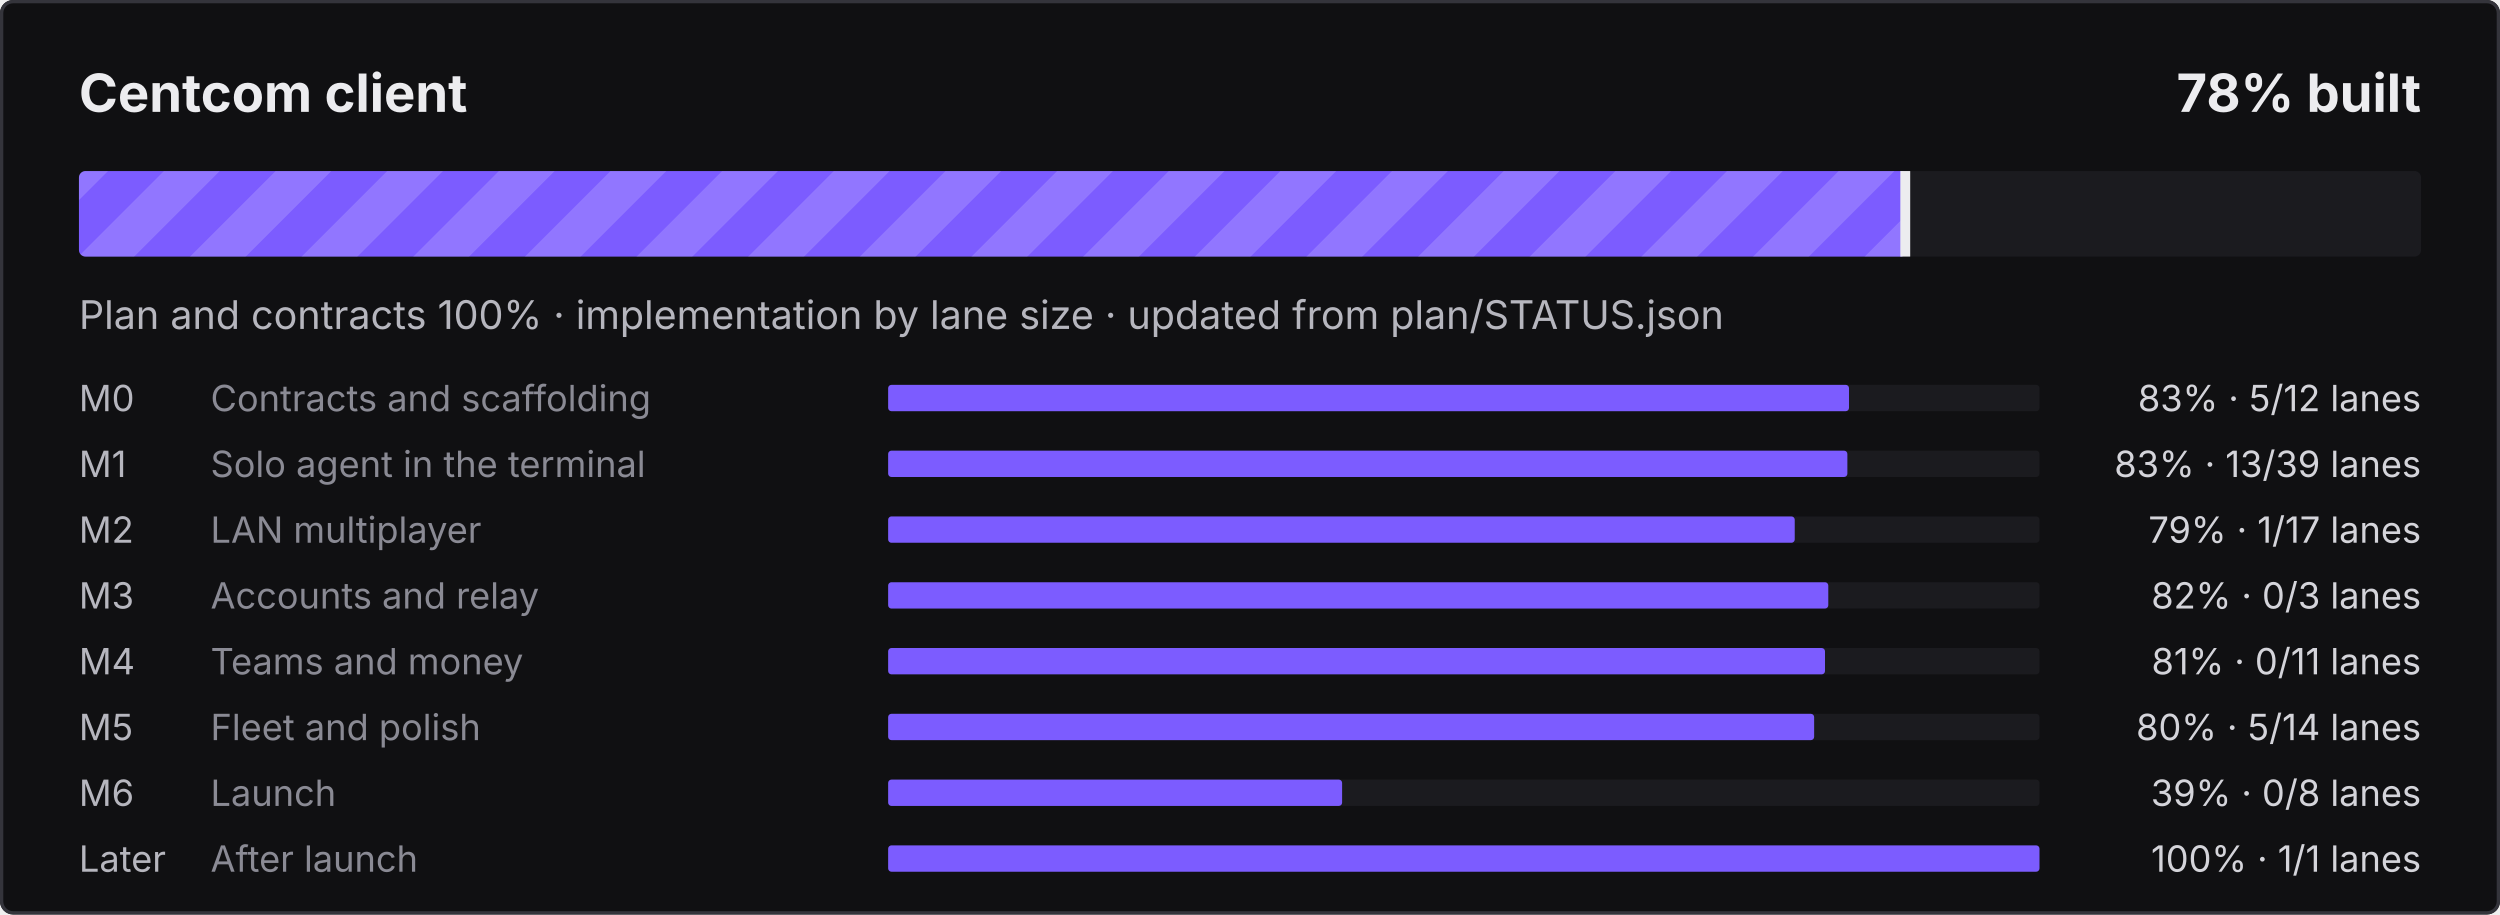
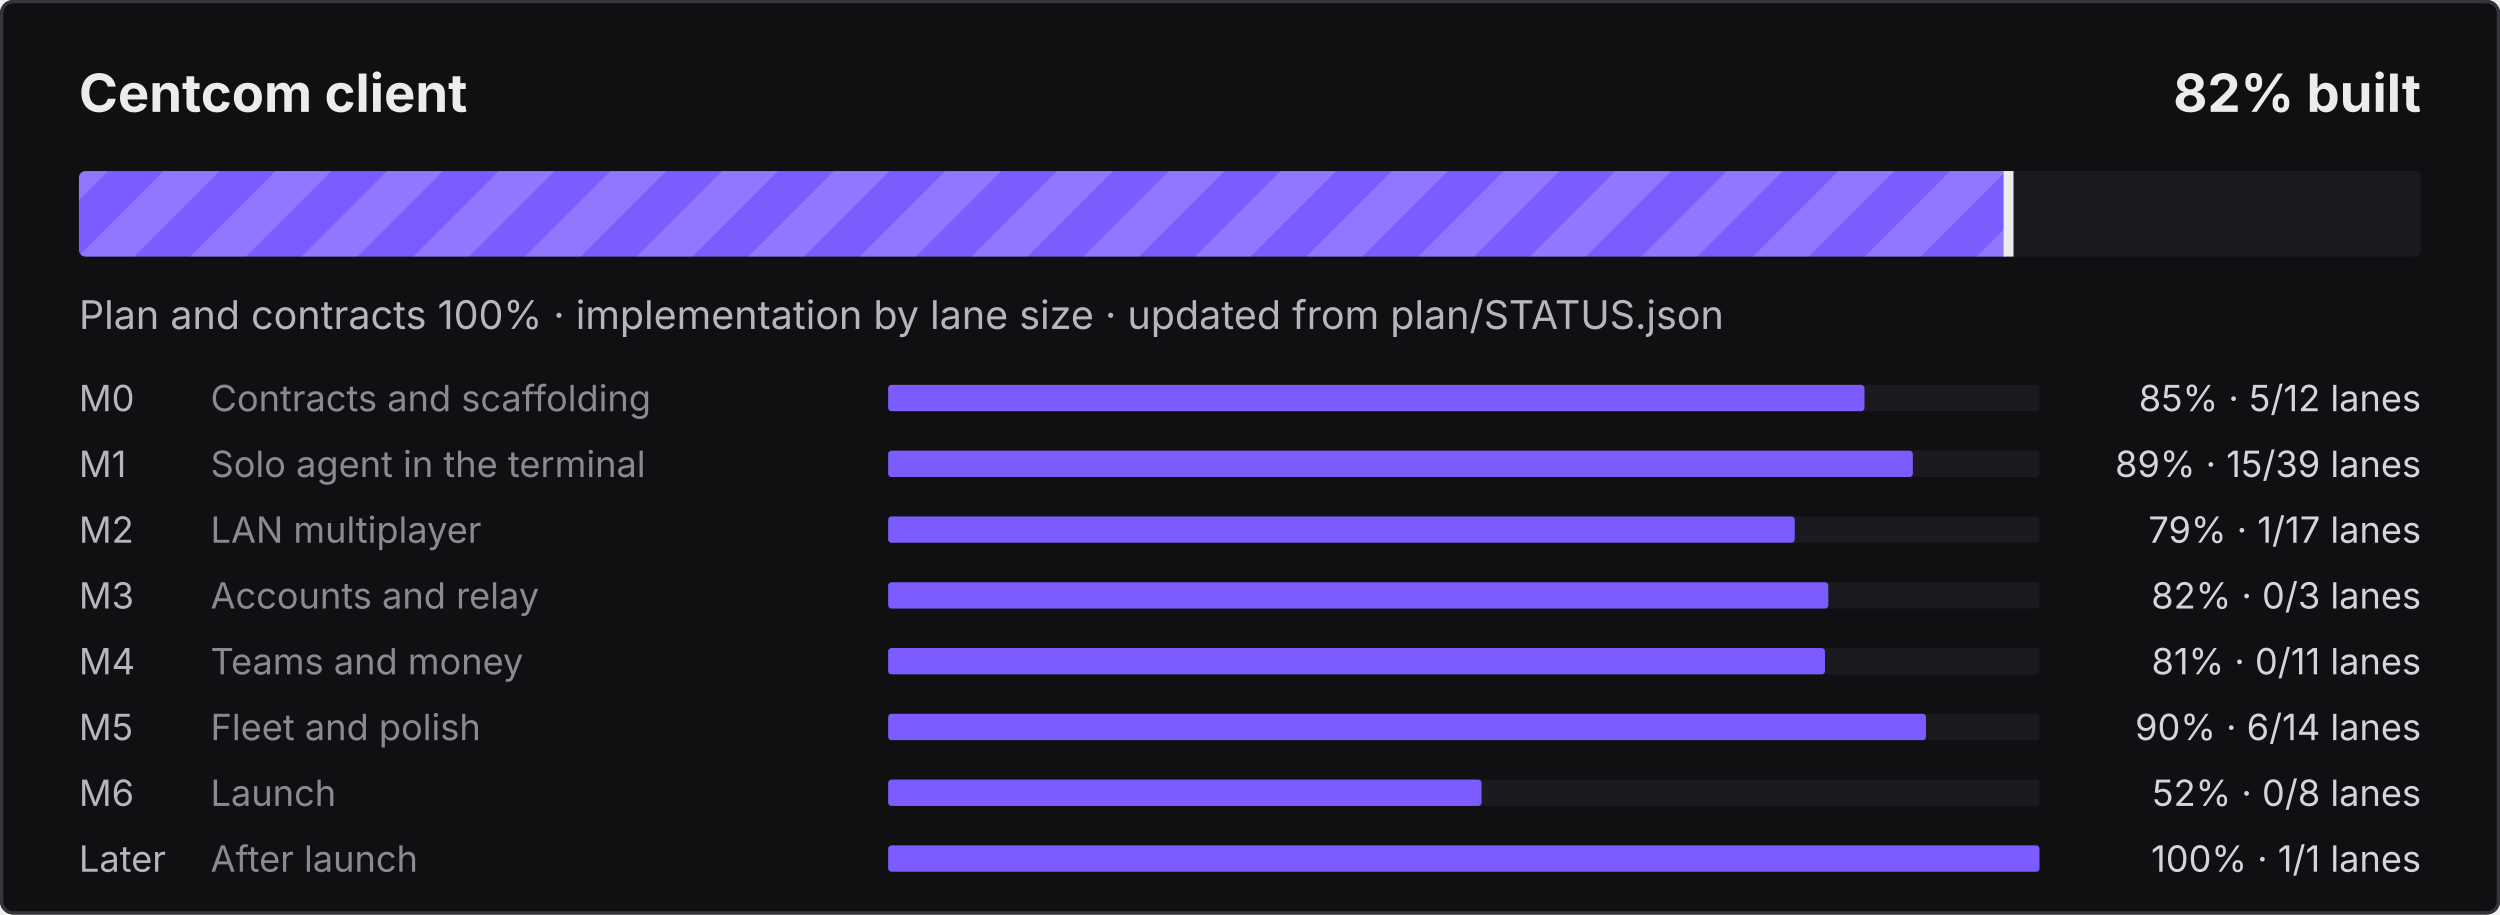
- <svg xmlns="http://www.w3.org/2000/svg" width="760" height="278" viewBox="0 0 760 278" role="img" aria-label="Centcom client: 78% built">
+ <svg xmlns="http://www.w3.org/2000/svg" width="760" height="278" viewBox="0 0 760 278" role="img" aria-label="Centcom client: 82% built">
  <defs>
    <pattern id="s" width="24" height="24" patternUnits="userSpaceOnUse" patternTransform="rotate(45)">
      <rect width="12" height="24" fill="#fff" fill-opacity=".16" />
    </pattern>
    <clipPath id="c">
      <rect x="24" y="52" width="712" height="26" rx="2" />
    </clipPath>
  </defs>
  <style>@keyframes mv{to{transform:translateX(24px)}}
.st{animation:mv .9s linear infinite}text{font-family:ui-sans-serif,system-ui,-apple-system,"Segoe UI",sans-serif}
@media (prefers-reduced-motion:reduce){.st{animation:none}}</style>
  <rect width="760" height="278" rx="4" fill="#101012" />
  <rect x=".5" y=".5" width="759" height="277" rx="3.5" fill="none" stroke="#34343B" />
  <text x="24" y="34" fill="#ECECEF" font-size="16" font-weight="700">Centcom client</text>
-   <text x="736" y="34" fill="#ECECEF" font-size="16" font-weight="700" text-anchor="end">78% built</text>
+   <text x="736" y="34" fill="#ECECEF" font-size="16" font-weight="700" text-anchor="end">82% built</text>
  <rect x="24" y="52" width="712" height="26" rx="2" fill="#1B1B1F" />
  <clipPath id="cf">
-     <rect x="24" y="52" width="555.7" height="26" rx="2" />
+     <rect x="24" y="52" width="587.1" height="26" rx="2" />
  </clipPath>
  <g clip-path="url(#cf)">
-     <rect x="24" y="52" width="555.7" height="26" fill="#7C5CFF" />
-     <rect x="0" y="52" width="603.7" height="26" fill="url(#s)" class="st" />
+     <rect x="24" y="52" width="587.1" height="26" fill="#7C5CFF" />
+     <rect x="0" y="52" width="635.1" height="26" fill="url(#s)" class="st" />
  </g>
-   <rect x="577.7" y="52" width="3" height="26" fill="#ECECEF" />
+   <rect x="609.1" y="52" width="3" height="26" fill="#ECECEF" />
  <text x="24" y="100" fill="#B6B6BE" font-size="12">Plan and contracts 100% · implementation by lane size · updated from plan/STATUS.json</text>
  <text x="24" y="125" fill="#B6B6BE" font-size="11">M0</text>
  <text x="64" y="125" fill="#8A8A94" font-size="11">Contracts and scaffolding</text>
  <rect x="270" y="117" width="350" height="8" rx="1" fill="#1B1B1F" />
-   <rect x="270" y="117" width="292.1" height="8" rx="1" fill="#7C5CFF" />
-   <text x="736" y="125" fill="#D4D4DA" font-size="11" text-anchor="end">83% · 5/12 lanes</text>
+   <rect x="270" y="117" width="296.8" height="8" rx="1" fill="#7C5CFF" />
+   <text x="736" y="125" fill="#D4D4DA" font-size="11" text-anchor="end">85% · 5/12 lanes</text>
  <text x="24" y="145" fill="#B6B6BE" font-size="11">M1</text>
  <text x="64" y="145" fill="#8A8A94" font-size="11">Solo agent in the terminal</text>
  <rect x="270" y="137" width="350" height="8" rx="1" fill="#1B1B1F" />
-   <rect x="270" y="137" width="291.6" height="8" rx="1" fill="#7C5CFF" />
-   <text x="736" y="145" fill="#D4D4DA" font-size="11" text-anchor="end">83% · 13/39 lanes</text>
+   <rect x="270" y="137" width="311.5" height="8" rx="1" fill="#7C5CFF" />
+   <text x="736" y="145" fill="#D4D4DA" font-size="11" text-anchor="end">89% · 15/39 lanes</text>
  <text x="24" y="165" fill="#B6B6BE" font-size="11">M2</text>
  <text x="64" y="165" fill="#8A8A94" font-size="11">LAN multiplayer</text>
  <rect x="270" y="157" width="350" height="8" rx="1" fill="#1B1B1F" />
  <rect x="270" y="157" width="275.6" height="8" rx="1" fill="#7C5CFF" />
  <text x="736" y="165" fill="#D4D4DA" font-size="11" text-anchor="end">79% · 1/17 lanes</text>
  <text x="24" y="185" fill="#B6B6BE" font-size="11">M3</text>
  <text x="64" y="185" fill="#8A8A94" font-size="11">Accounts and relay</text>
  <rect x="270" y="177" width="350" height="8" rx="1" fill="#1B1B1F" />
  <rect x="270" y="177" width="285.8" height="8" rx="1" fill="#7C5CFF" />
  <text x="736" y="185" fill="#D4D4DA" font-size="11" text-anchor="end">82% · 0/3 lanes</text>
  <text x="24" y="205" fill="#B6B6BE" font-size="11">M4</text>
  <text x="64" y="205" fill="#8A8A94" font-size="11">Teams and money</text>
  <rect x="270" y="197" width="350" height="8" rx="1" fill="#1B1B1F" />
  <rect x="270" y="197" width="284.8" height="8" rx="1" fill="#7C5CFF" />
  <text x="736" y="205" fill="#D4D4DA" font-size="11" text-anchor="end">81% · 0/11 lanes</text>
  <text x="24" y="225" fill="#B6B6BE" font-size="11">M5</text>
  <text x="64" y="225" fill="#8A8A94" font-size="11">Fleet and polish</text>
  <rect x="270" y="217" width="350" height="8" rx="1" fill="#1B1B1F" />
-   <rect x="270" y="217" width="281.5" height="8" rx="1" fill="#7C5CFF" />
-   <text x="736" y="225" fill="#D4D4DA" font-size="11" text-anchor="end">80% · 5/14 lanes</text>
+   <rect x="270" y="217" width="315.5" height="8" rx="1" fill="#7C5CFF" />
+   <text x="736" y="225" fill="#D4D4DA" font-size="11" text-anchor="end">90% · 6/14 lanes</text>
  <text x="24" y="245" fill="#B6B6BE" font-size="11">M6</text>
  <text x="64" y="245" fill="#8A8A94" font-size="11">Launch</text>
  <rect x="270" y="237" width="350" height="8" rx="1" fill="#1B1B1F" />
-   <rect x="270" y="237" width="138.0" height="8" rx="1" fill="#7C5CFF" />
-   <text x="736" y="245" fill="#D4D4DA" font-size="11" text-anchor="end">39% · 0/8 lanes</text>
+   <rect x="270" y="237" width="180.4" height="8" rx="1" fill="#7C5CFF" />
+   <text x="736" y="245" fill="#D4D4DA" font-size="11" text-anchor="end">52% · 0/8 lanes</text>
  <text x="24" y="265" fill="#B6B6BE" font-size="11">Later</text>
  <text x="64" y="265" fill="#8A8A94" font-size="11">After launch</text>
  <rect x="270" y="257" width="350" height="8" rx="1" fill="#1B1B1F" />
  <rect x="270" y="257" width="350.0" height="8" rx="1" fill="#7C5CFF" />
  <text x="736" y="265" fill="#D4D4DA" font-size="11" text-anchor="end">100% · 1/1 lanes</text>
</svg>
